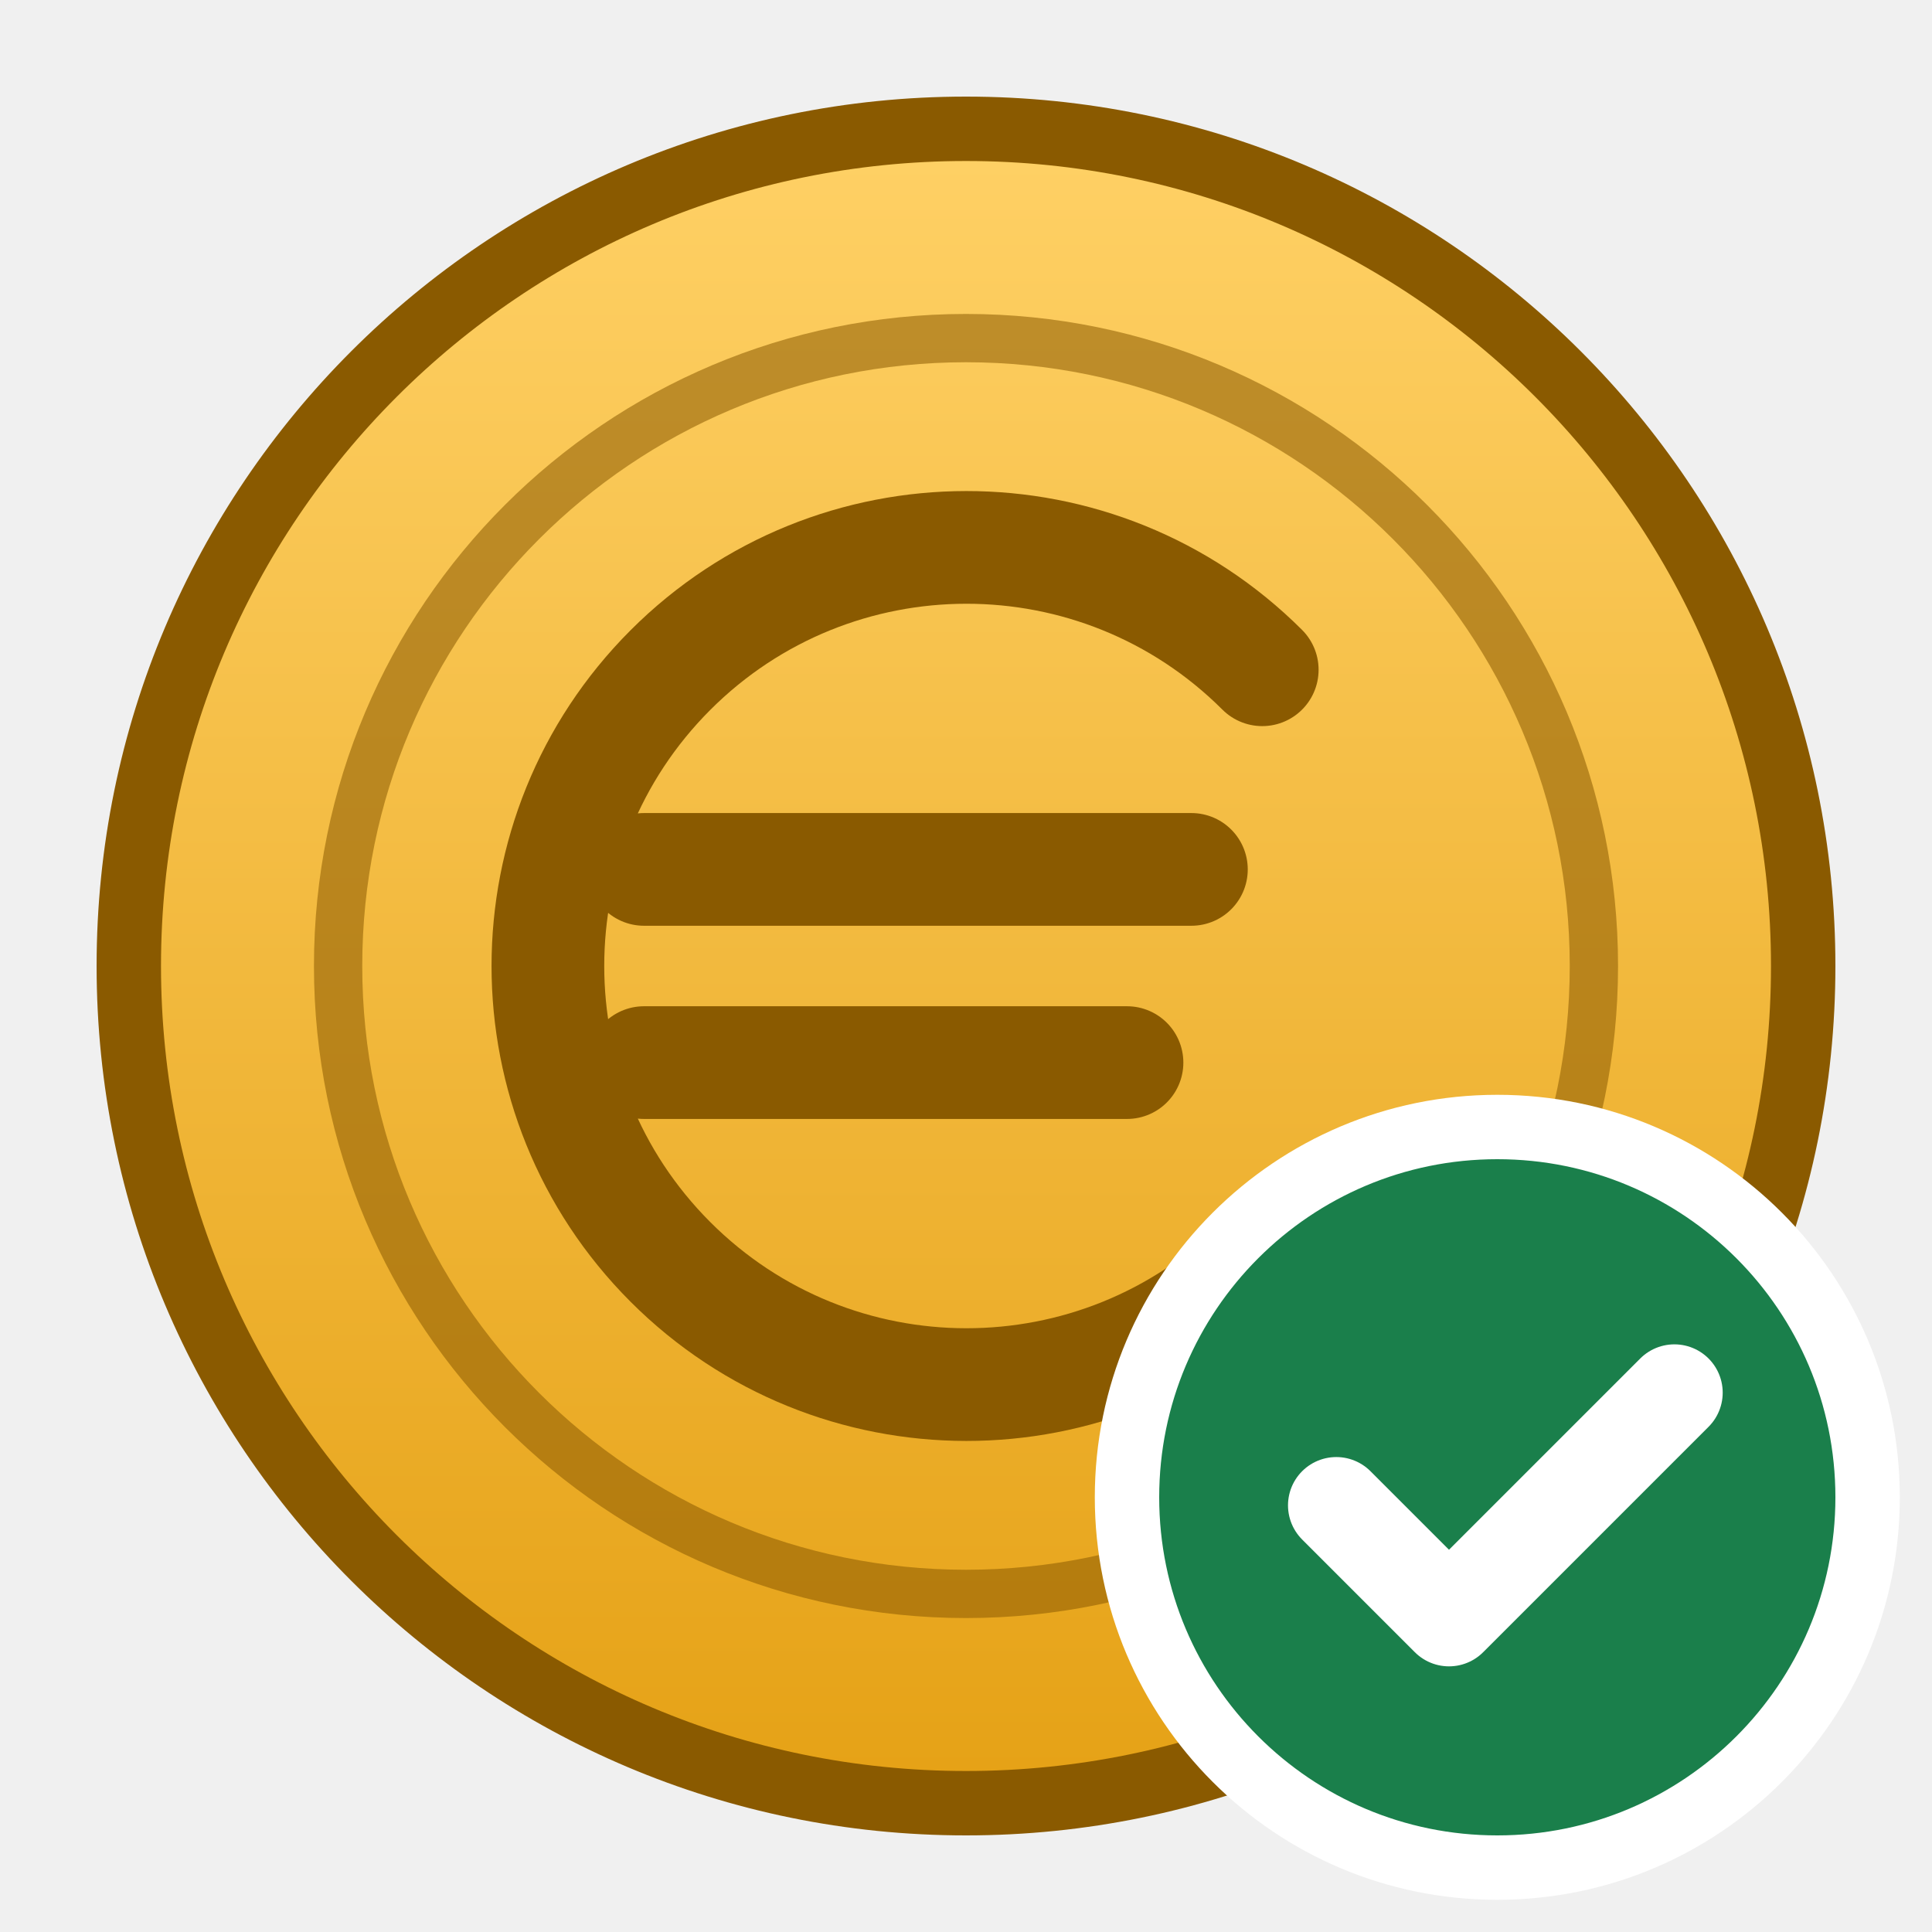
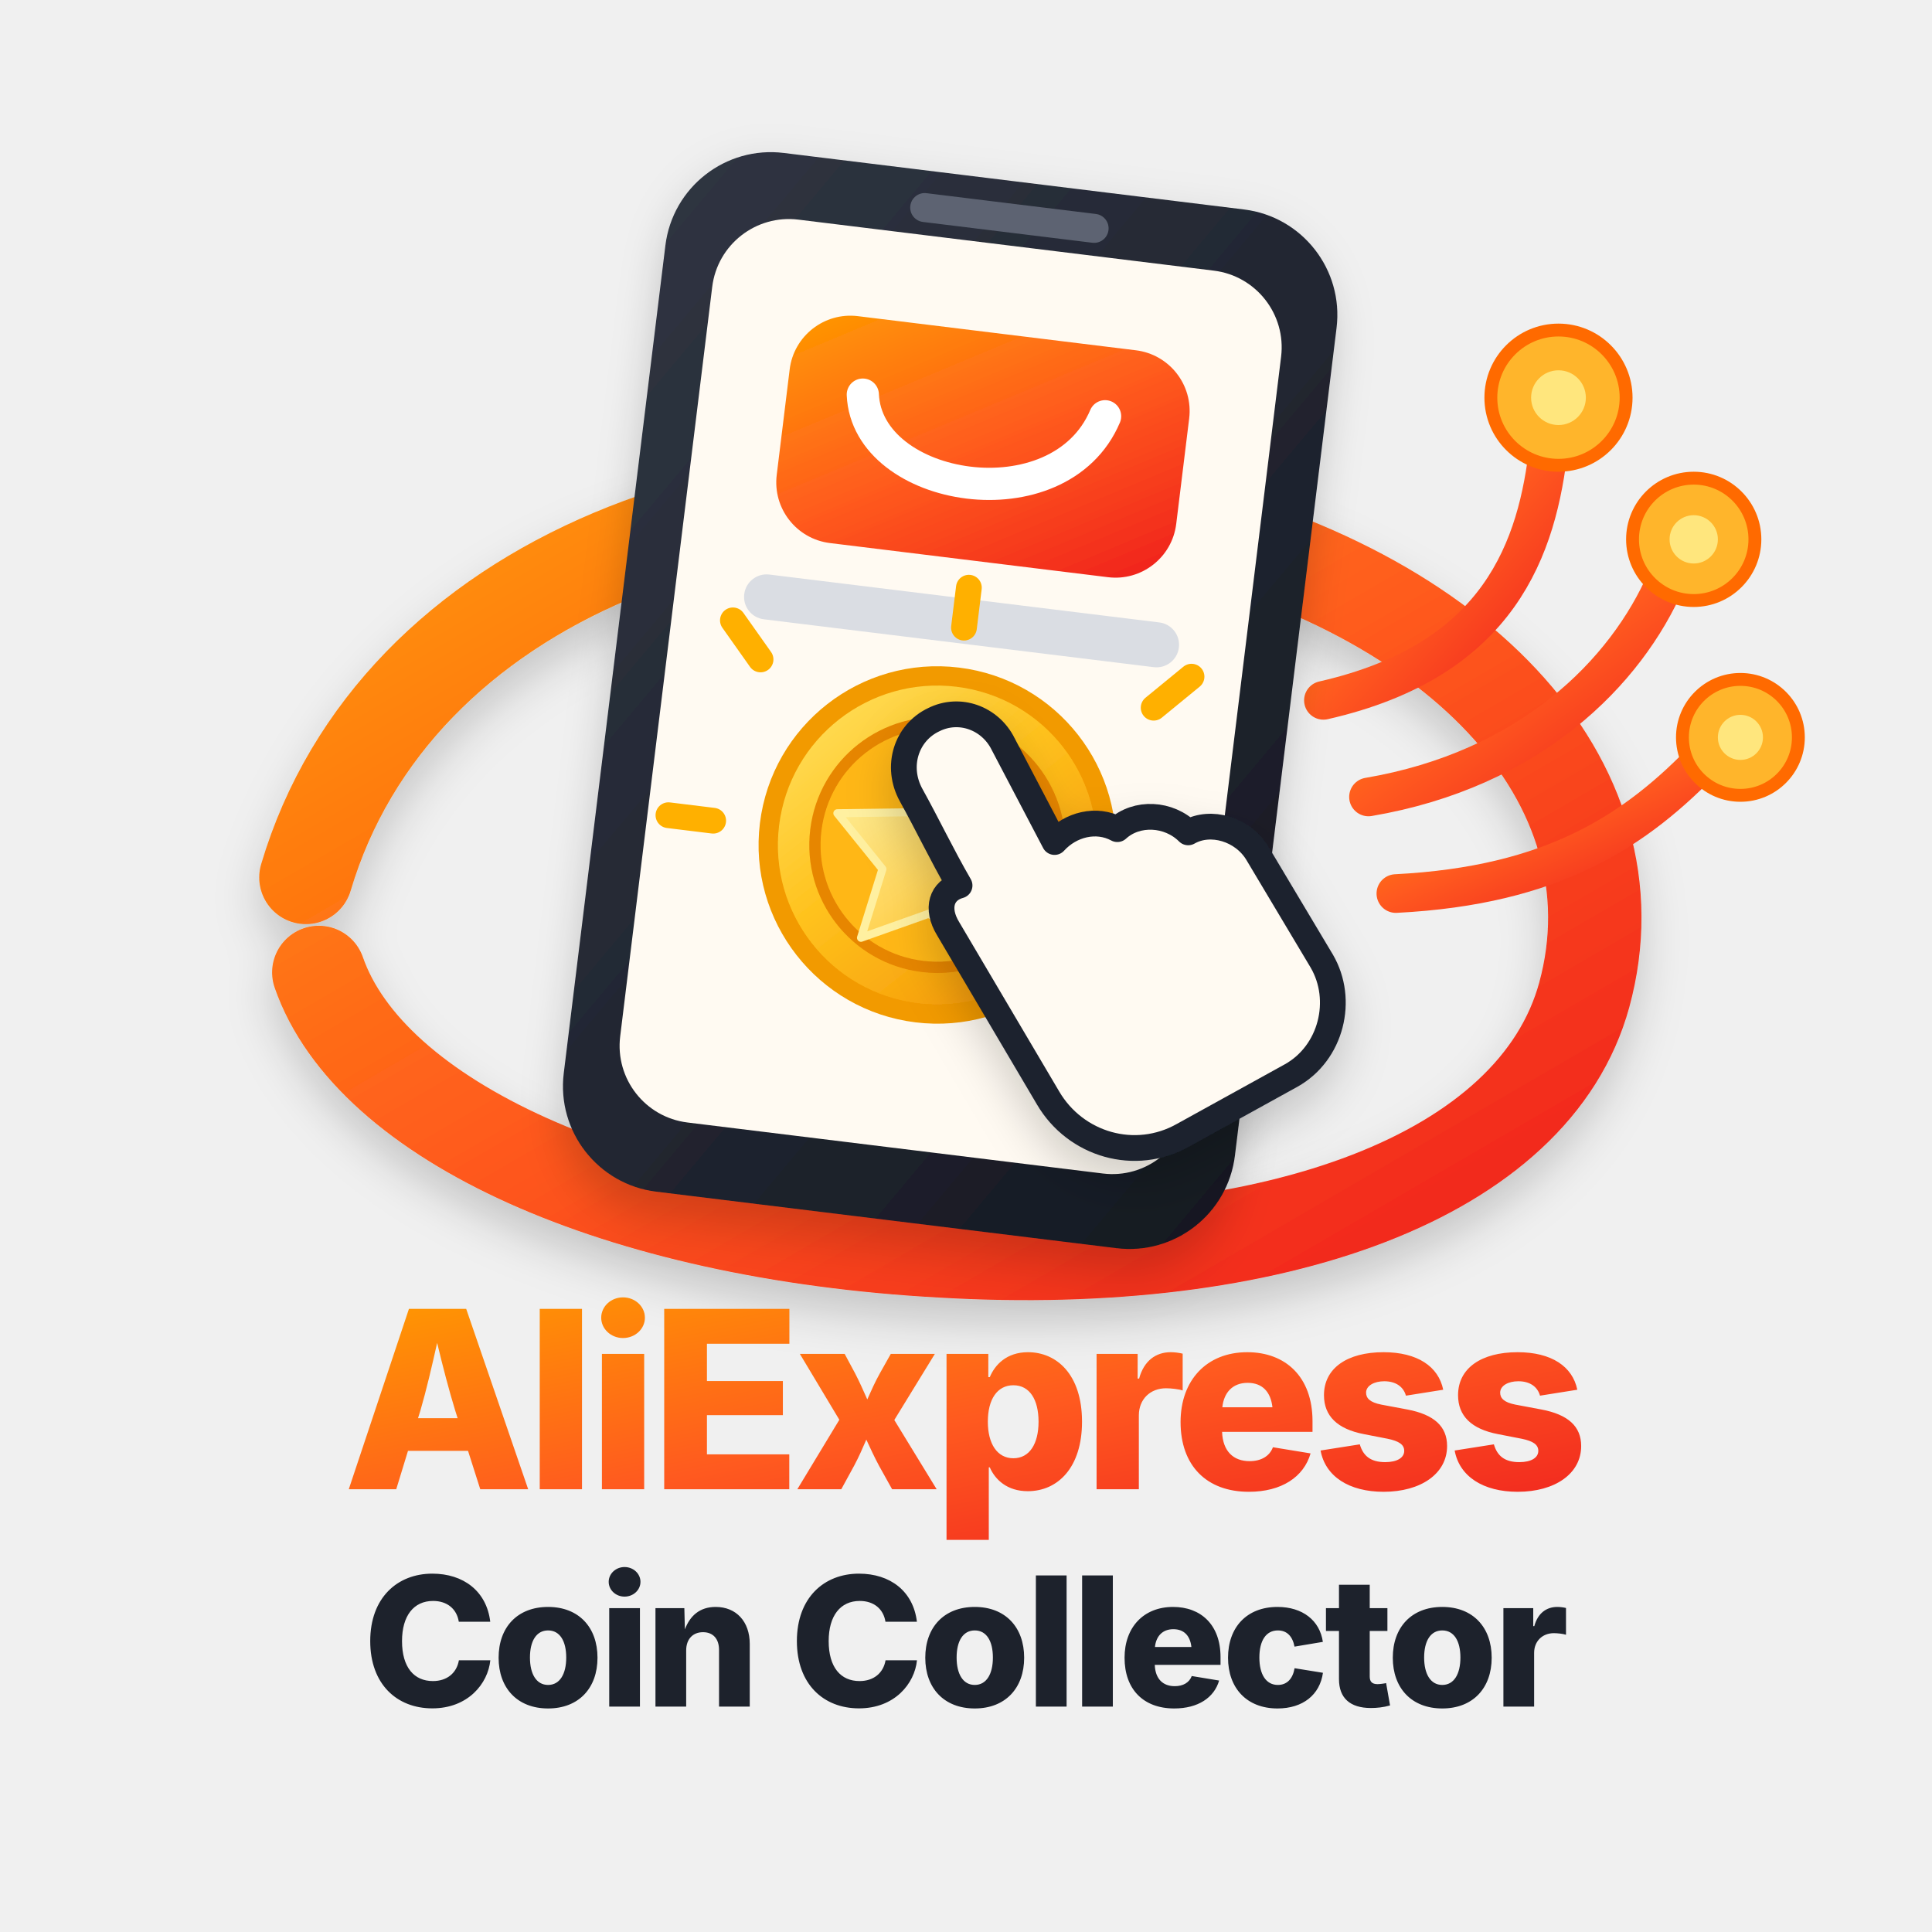
- <svg xmlns="http://www.w3.org/2000/svg" viewBox="0 0 120 120" width="120" height="120" role="img" aria-label="aliexpress-coin-collector">
+ <svg xmlns="http://www.w3.org/2000/svg" width="1200" height="1200" viewBox="0 0 1200 1200" role="img" aria-labelledby="title desc">
  <defs>
-     <linearGradient id="coin" x1="0" y1="0" x2="0" y2="1">
-       <stop offset="0" stop-color="#ffd166" />
-       <stop offset="1" stop-color="#e5a115" />
+     <linearGradient id="hot" x1="0" y1="0" x2="1" y2="1">
+       <stop offset="0" stop-color="#ff9a00" />
+       <stop offset="0.5" stop-color="#ff5a1f" />
+       <stop offset="1" stop-color="#ef1f1f" />
    </linearGradient>
+     <linearGradient id="gold" x1="0" y1="0" x2="1" y2="1">
+       <stop offset="0" stop-color="#ffe66a" />
+       <stop offset="0.45" stop-color="#ffc21d" />
+       <stop offset="1" stop-color="#f28a00" />
+     </linearGradient>
+     <linearGradient id="gold2" x1="0" y1="0" x2="1" y2="1">
+       <stop offset="0" stop-color="#fff4a5" />
+       <stop offset="1" stop-color="#ffbe22" />
+     </linearGradient>
+     <linearGradient id="dark" x1="0" y1="0" x2="1" y2="1">
+       <stop offset="0" stop-color="#303542" />
+       <stop offset="1" stop-color="#141821" />
+     </linearGradient>
+     <filter id="shadow" x="-20%" y="-20%" width="140%" height="140%">
+       <feDropShadow dx="0" dy="14" stdDeviation="14" flood-color="#000" flood-opacity="0.18" />
+     </filter>
  </defs>
-   <circle cx="60" cy="60" r="52" fill="url(#coin)" />
-   <circle cx="60" cy="60" r="52" fill="none" stroke="#8a5a00" stroke-width="4" />
-   <circle cx="60" cy="60" r="39" fill="none" stroke="#8a5a00" stroke-width="3" opacity="0.55" />
-   <path d="M78.4 41.6A26 26 0 1 0 78.4 78.4M40 54h34M40 66h30" fill="none" stroke="#8a5a00" stroke-width="7" stroke-linecap="round" />
-   <circle cx="93" cy="93" r="23" fill="#1a7f4b" stroke="#ffffff" stroke-width="4" />
-   <path d="M83 93.5l7 7 14-14" fill="none" stroke="#ffffff" stroke-width="6" stroke-linecap="round" stroke-linejoin="round" />
+   <path d="M190 545 C245 360 470 272 705 321 C905 362 1020 486 984 618 C953 731 791 789 585 777 C383 766 230 696 198 604" fill="none" stroke="url(#hot)" stroke-width="58" stroke-linecap="round" filter="url(#shadow)" />
+   <g fill="none" stroke="url(#hot)" stroke-width="24" stroke-linecap="round" stroke-linejoin="round">
+     <path d="M822 435 C932 410 955 340 962 277" />
+     <path d="M850 495 C950 478 1010 418 1035 360" />
+     <path d="M867 555 C965 550 1016 516 1060 470" />
+   </g>
+   <g fill="#ffb52b" stroke="#ff6a00" stroke-width="8">
+     <circle cx="968" cy="247" r="42" />
+     <circle cx="1052" cy="335" r="38" />
+     <circle cx="1081" cy="458" r="36" />
+   </g>
+   <g fill="#ffe67d">
+     <circle cx="968" cy="247" r="17" />
+     <circle cx="1052" cy="335" r="15" />
+     <circle cx="1081" cy="458" r="14" />
+   </g>
+   <g transform="rotate(7 590 420)" filter="url(#shadow)">
+     <rect x="382" y="110" width="420" height="650" rx="66" fill="url(#dark)" />
+     <rect x="414" y="150" width="356" height="565" rx="48" fill="#fffaf2" />
+     <rect x="530" y="124" width="124" height="18" rx="9" fill="#5d6472" />
+     <rect x="468" y="205" width="250" height="142" rx="38" fill="url(#hot)" />
+     <path d="M515 253 C525 313 646 318 666 248" fill="none" stroke="#fff" stroke-width="20" stroke-linecap="round" />
+     <rect x="457" y="371" width="272" height="28" rx="14" fill="#dadde3" />
+     <circle cx="595" cy="525" r="105" fill="url(#gold)" stroke="#f29a00" stroke-width="12" />
+     <circle cx="595" cy="525" r="76" fill="#ffb719" stroke="#e78600" stroke-width="7" />
+     <path d="M595 468 L615 507 L659 513 L627 544 L635 588 L595 568 L555 588 L563 544 L531 513 L575 507 Z" fill="url(#gold2)" stroke="#fff0a0" stroke-width="5" stroke-linejoin="round" />
+     <g stroke="#ffb000" stroke-width="16" stroke-linecap="round">
+       <path d="M595 389 v-25" />
+       <path d="M472 424 l-20 -22" />
+       <path d="M718 424 l21 -22" />
+       <path d="M455 527 h-28" />
+       <path d="M736 527 h28" />
+     </g>
+   </g>
+   <g filter="url(#shadow)" transform="translate(0 5)">
+     <path d="M596 545 C585 526 576 507 566 489 C556 471 563 450 580 442 C596 434 615 441 623 457 L655 518              C665 507 681 503 694 510 C706 499 726 500 738 512 C752 504 772 510 781 525              L821 592 C835 616 827 649 802 663 L735 700 C705 717 668 706 651 677 L589 572 C581 559 585 548 596 545 Z" fill="#fffaf2" stroke="#1c222e" stroke-width="16" stroke-linejoin="round" />
+   </g>
+   <g text-anchor="middle" font-family="Inter, Arial, Helvetica, sans-serif">
+     <text x="600" y="925" font-size="154" font-weight="800" fill="url(#hot)" letter-spacing="-5">AliExpress</text>
+     <text x="600" y="1060" font-size="112" font-weight="800" fill="#1d222c" letter-spacing="-3">Coin Collector</text>
+   </g>
</svg>
